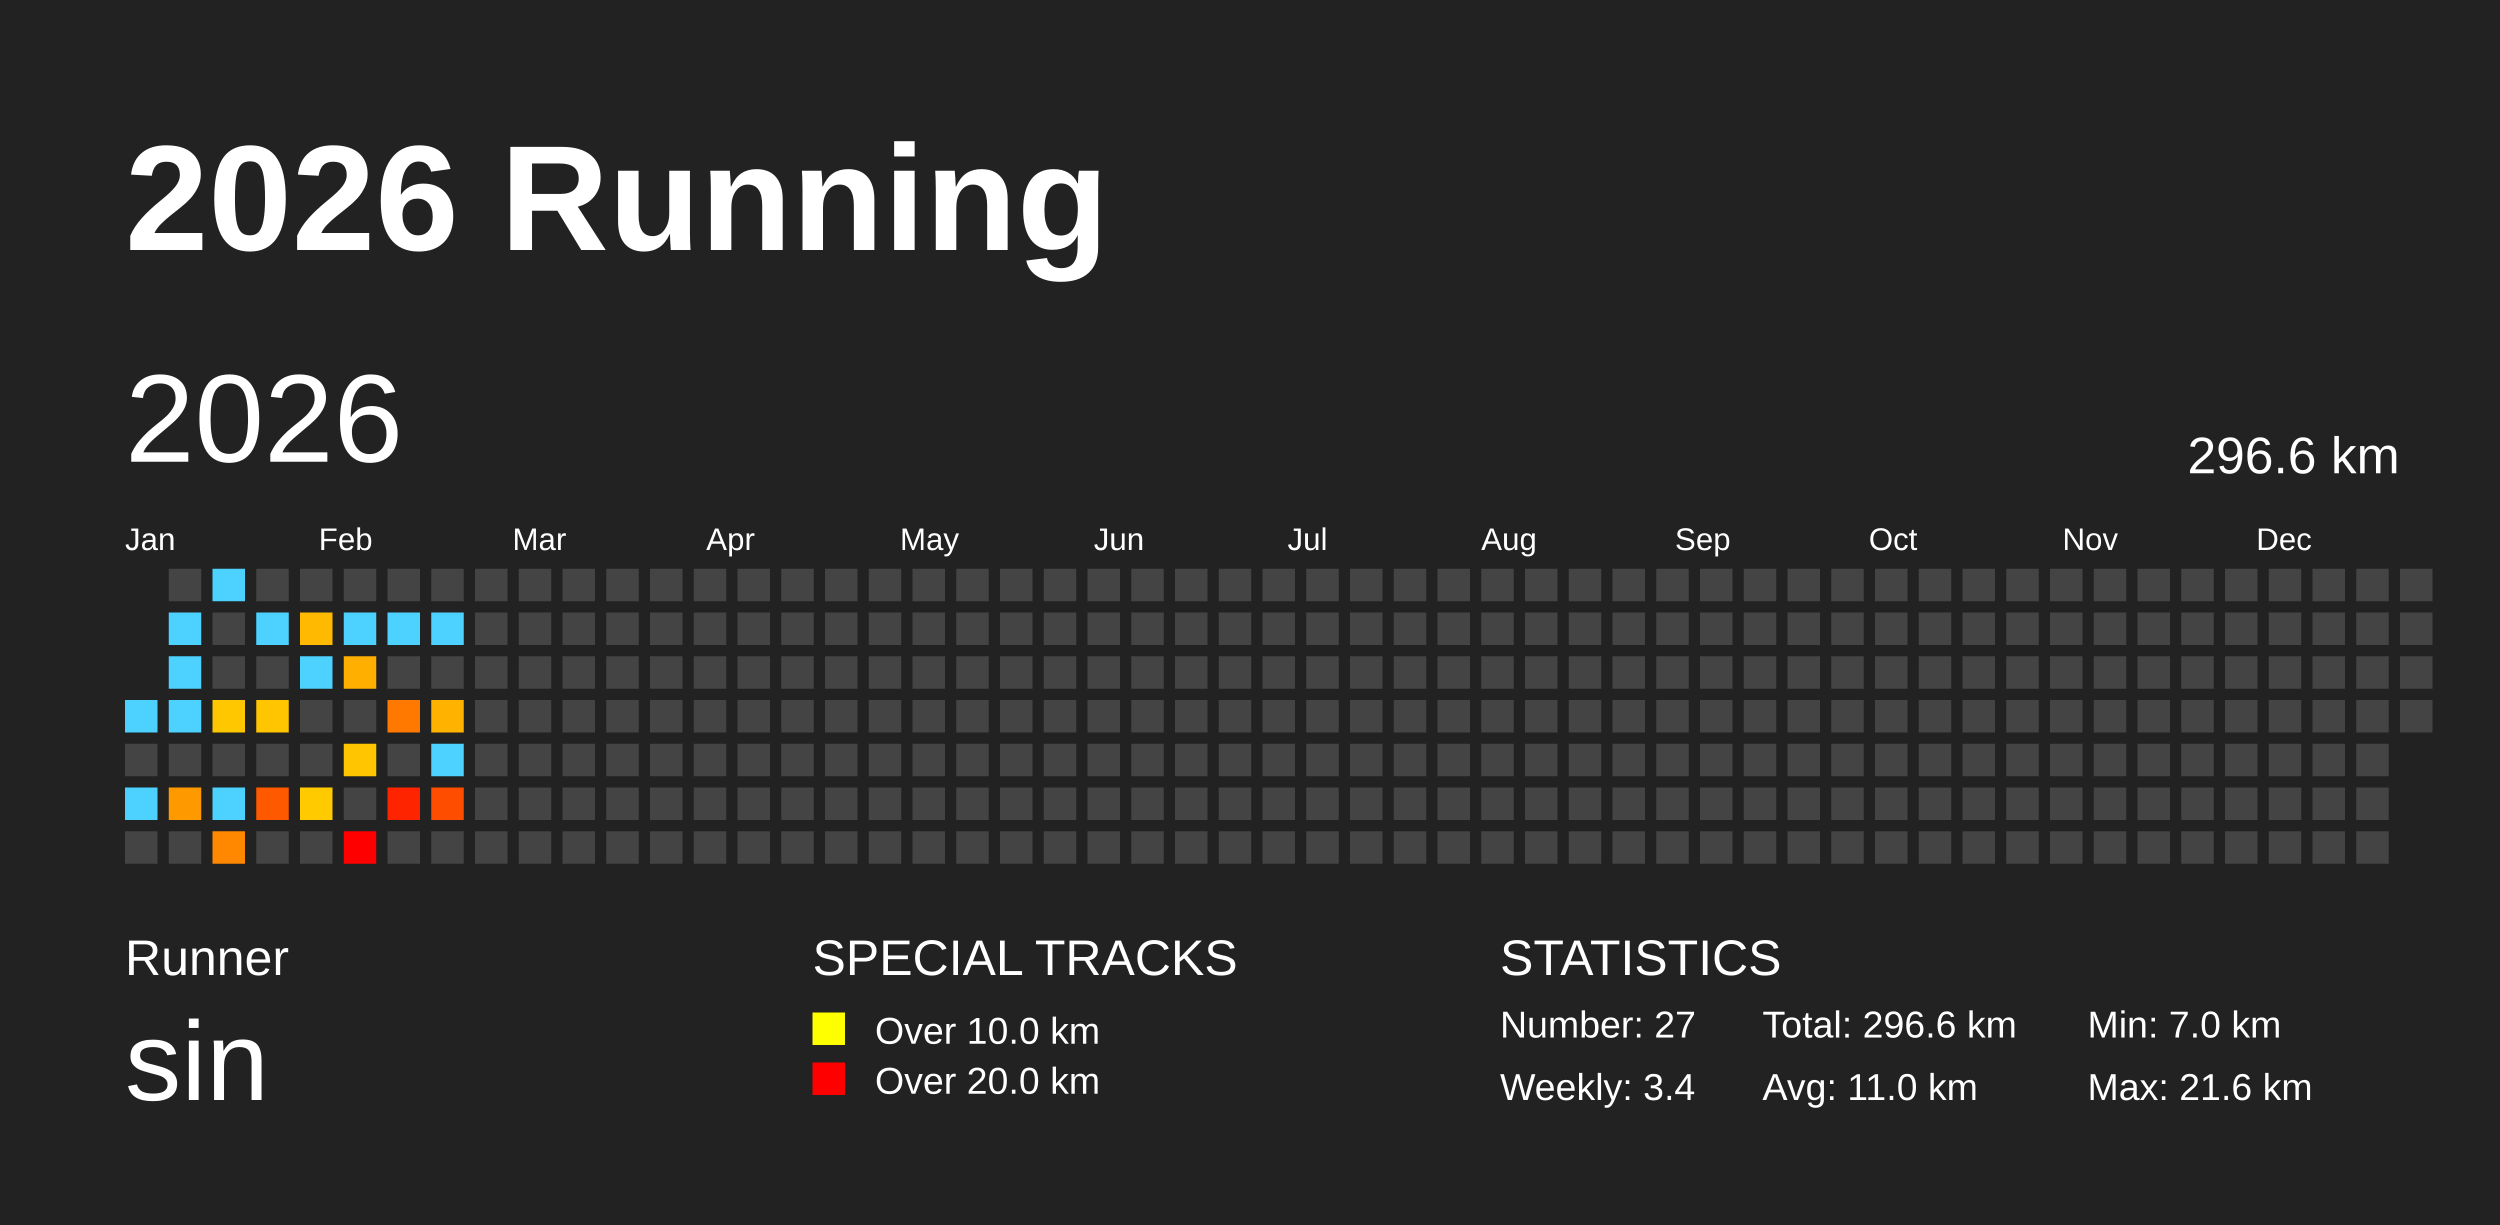
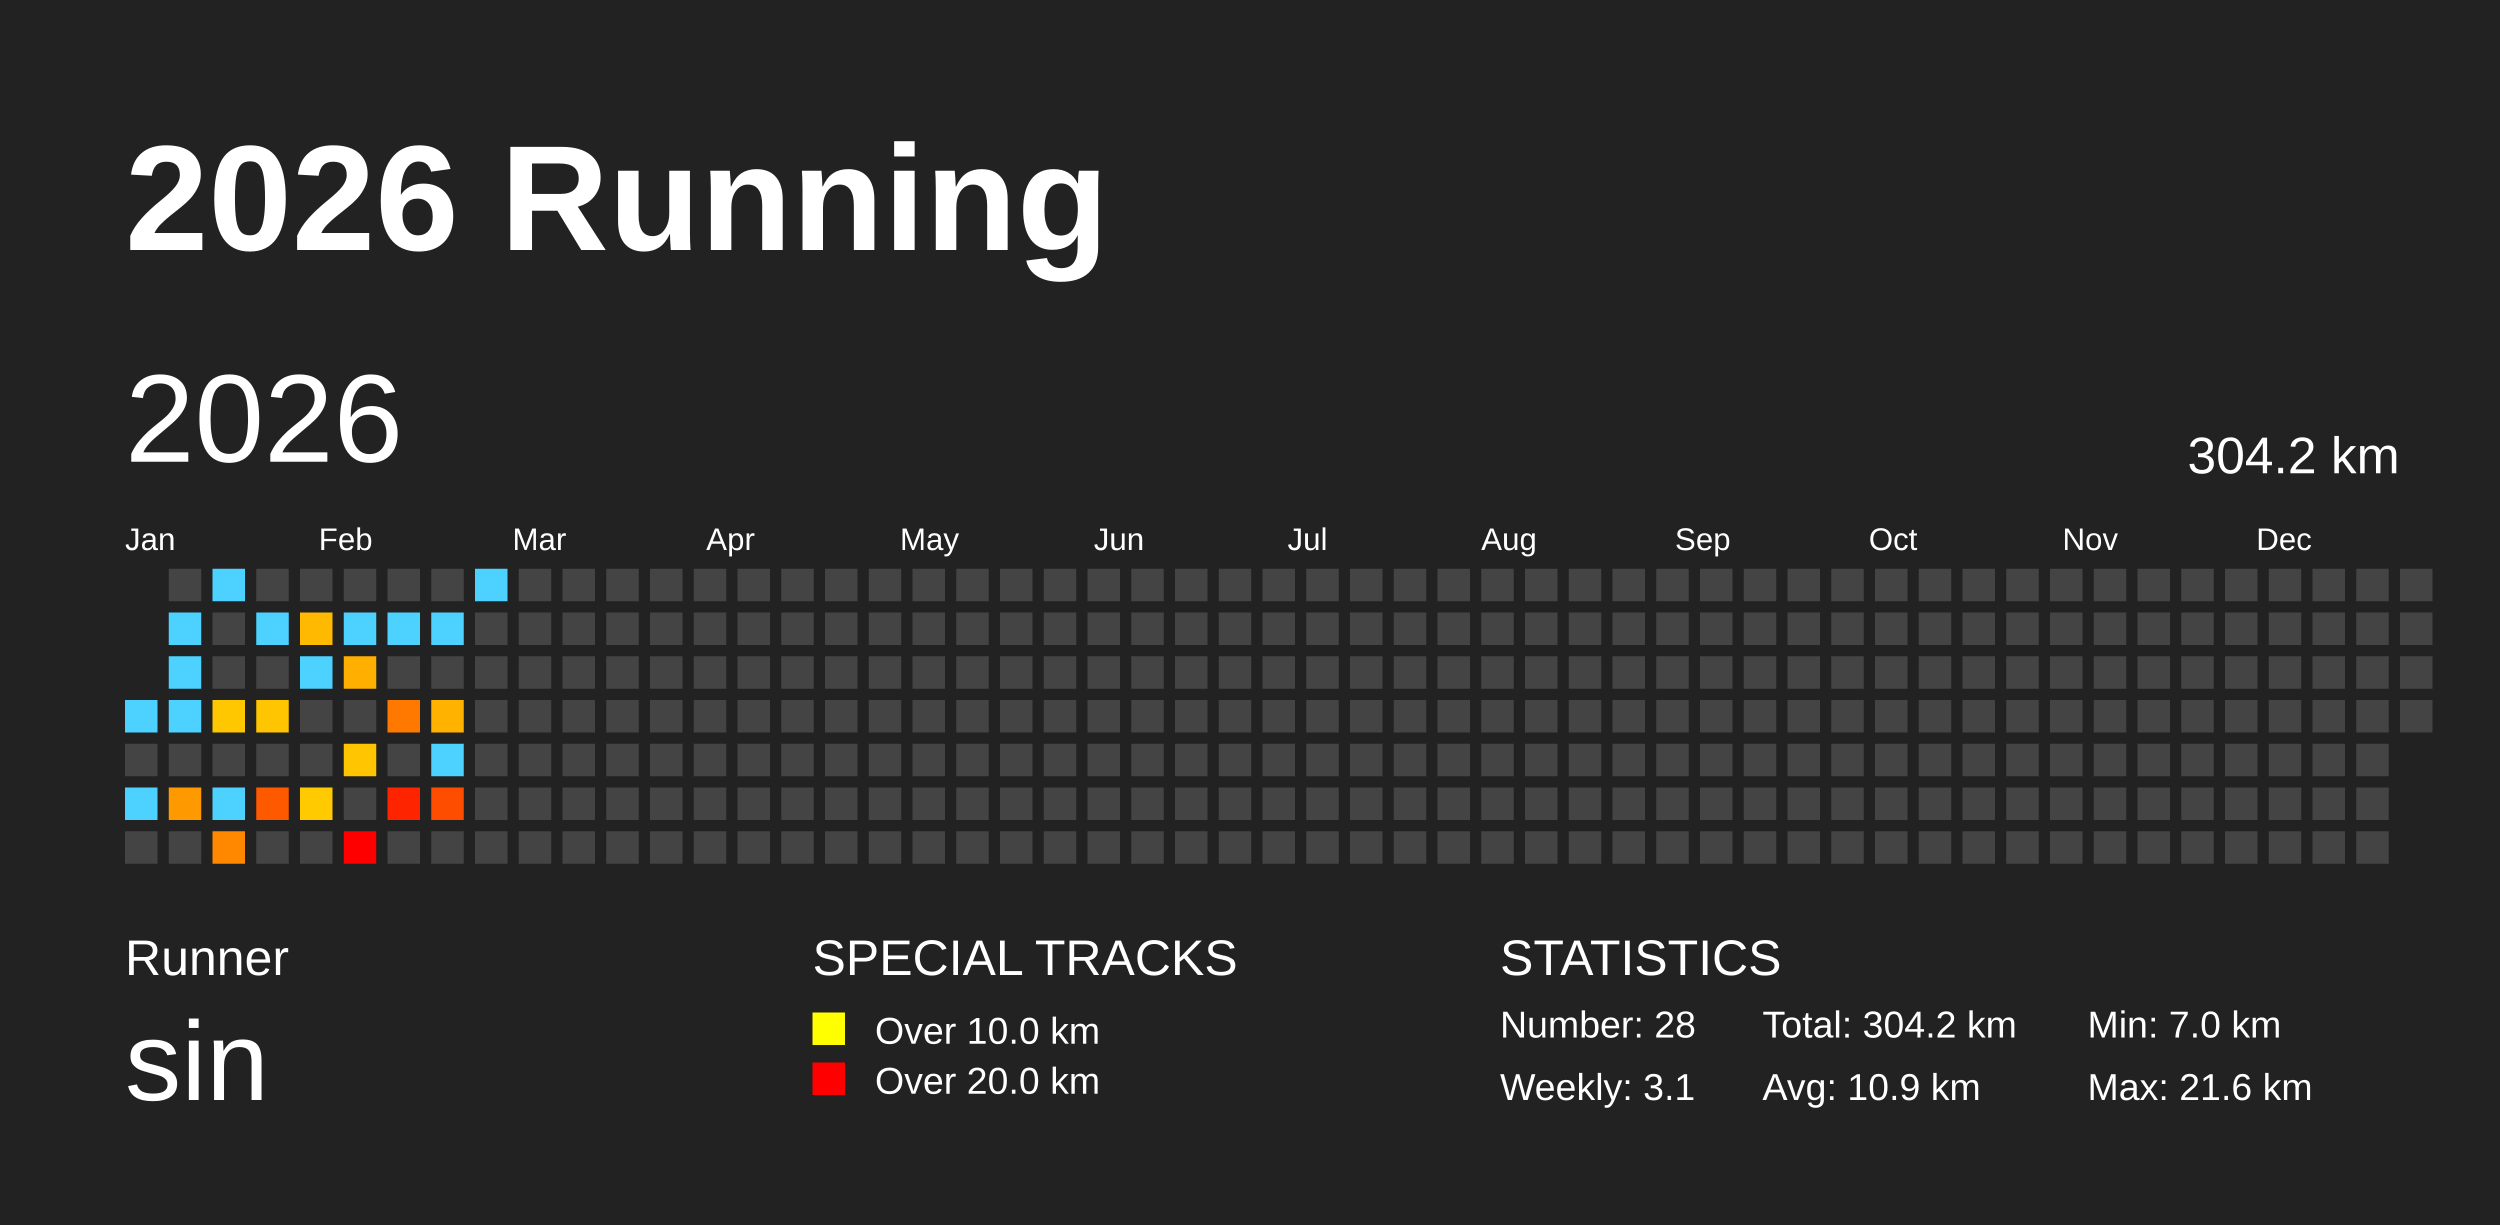
<svg xmlns="http://www.w3.org/2000/svg" baseProfile="full" height="98mm" version="1.1" viewBox="0,0,200,98" width="200mm">
  <defs />
  <rect fill="#222222" height="98" width="200" x="0" y="0" />
  <text fill="#FFFFFF" style="font-size:12px; font-family:Arial; font-weight:bold;" x="10" y="20">2026 Running</text>
  <text fill="#FFFFFF" style="font-size:4px; font-family:Arial" x="10" y="78">Runner</text>
  <text fill="#FFFFFF" style="font-size:9px; font-family:Arial" x="10" y="88">sin</text>
  <text fill="#FFFFFF" style="font-size:4px; font-family:Arial" x="65" y="78">SPECIAL TRACKS</text>
  <rect fill="yellow" height="2.6" width="2.6" x="65" y="81" />
  <text fill="#FFFFFF" style="font-size:3px; font-family:Arial" x="70" y="83.5">Over 10.0 km</text>
  <rect fill="red" height="2.6" width="2.6" x="65" y="85" />
  <text fill="#FFFFFF" style="font-size:3px; font-family:Arial" x="70" y="87.5">Over 20.0 km</text>
  <text fill="#FFFFFF" style="font-size:4px; font-family:Arial" x="120" y="78">STATISTICS</text>
-   <text fill="#FFFFFF" style="font-size:3px; font-family:Arial" x="120" y="83">Number: 27</text>
-   <text fill="#FFFFFF" style="font-size:3px; font-family:Arial" x="120" y="88">Weekly: 3.4</text>
-   <text fill="#FFFFFF" style="font-size:3px; font-family:Arial" x="141" y="83">Total: 296.6 km</text>
-   <text fill="#FFFFFF" style="font-size:3px; font-family:Arial" x="141" y="88">Avg: 11.0 km</text>
+   <text fill="#FFFFFF" style="font-size:3px; font-family:Arial" x="120" y="83">Number: 28</text>
+   <text fill="#FFFFFF" style="font-size:3px; font-family:Arial" x="120" y="88">Weekly: 3.1</text>
+   <text fill="#FFFFFF" style="font-size:3px; font-family:Arial" x="141" y="83">Total: 304.2 km</text>
+   <text fill="#FFFFFF" style="font-size:3px; font-family:Arial" x="141" y="88">Avg: 10.9 km</text>
  <text fill="#FFFFFF" style="font-size:3px; font-family:Arial" x="167" y="83">Min: 7.0 km</text>
  <text fill="#FFFFFF" style="font-size:3px; font-family:Arial" x="167" y="88">Max: 21.6 km</text>
  <text dominant-baseline="hanging" fill="#FFFFFF" style="font-size:10.0px; font-family:Arial;" x="10" y="30">2026</text>
-   <text dominant-baseline="hanging" fill="#FFFFFF" style="font-size:4.125px; font-family:Arial;" x="175" y="35">296.6 km</text>
+   <text dominant-baseline="hanging" fill="#FFFFFF" style="font-size:4.125px; font-family:Arial;" x="175" y="35">304.2 km</text>
  <text fill="#FFFFFF" style="font-size:2.5px; font-family:Arial" x="10.0" y="44">Jan</text>
  <text fill="#FFFFFF" style="font-size:2.5px; font-family:Arial" x="25.5" y="44">Feb</text>
  <text fill="#FFFFFF" style="font-size:2.5px; font-family:Arial" x="41.0" y="44">Mar</text>
  <text fill="#FFFFFF" style="font-size:2.5px; font-family:Arial" x="56.5" y="44">Apr</text>
  <text fill="#FFFFFF" style="font-size:2.5px; font-family:Arial" x="72.0" y="44">May</text>
  <text fill="#FFFFFF" style="font-size:2.5px; font-family:Arial" x="87.5" y="44">Jun</text>
  <text fill="#FFFFFF" style="font-size:2.5px; font-family:Arial" x="103.0" y="44">Jul</text>
  <text fill="#FFFFFF" style="font-size:2.5px; font-family:Arial" x="118.5" y="44">Aug</text>
  <text fill="#FFFFFF" style="font-size:2.5px; font-family:Arial" x="134.0" y="44">Sep</text>
  <text fill="#FFFFFF" style="font-size:2.5px; font-family:Arial" x="149.5" y="44">Oct</text>
  <text fill="#FFFFFF" style="font-size:2.5px; font-family:Arial" x="165.0" y="44">Nov</text>
  <text fill="#FFFFFF" style="font-size:2.5px; font-family:Arial" x="180.5" y="44">Dec</text>
  <rect fill="#4dd2ff" height="2.6" width="2.6" x="10.0" y="56.0" />
  <rect fill="#444444" height="2.6" width="2.6" x="10.0" y="59.5" />
  <rect fill="#4dd2ff" height="2.6" width="2.6" x="10.0" y="63.0" />
  <rect fill="#444444" height="2.6" width="2.6" x="10.0" y="66.5" />
  <rect fill="#444444" height="2.6" width="2.6" x="13.5" y="45.5" />
  <rect fill="#4dd2ff" height="2.6" width="2.6" x="13.5" y="49.0" />
  <rect fill="#4dd2ff" height="2.6" width="2.6" x="13.5" y="52.5" />
  <rect fill="#4dd2ff" height="2.6" width="2.6" x="13.5" y="56.0" />
  <rect fill="#444444" height="2.6" width="2.6" x="13.5" y="59.5" />
  <rect fill="#ff9900" height="2.6" width="2.6" x="13.5" y="63.0" />
  <rect fill="#444444" height="2.6" width="2.6" x="13.5" y="66.5" />
  <rect fill="#4dd2ff" height="2.6" width="2.6" x="17.0" y="45.5" />
  <rect fill="#444444" height="2.6" width="2.6" x="17.0" y="49.0" />
  <rect fill="#444444" height="2.6" width="2.6" x="17.0" y="52.5" />
  <rect fill="#ffc700" height="2.6" width="2.6" x="17.0" y="56.0" />
  <rect fill="#444444" height="2.6" width="2.6" x="17.0" y="59.5" />
  <rect fill="#4dd2ff" height="2.6" width="2.6" x="17.0" y="63.0" />
  <rect fill="#ff8800" height="2.6" width="2.6" x="17.0" y="66.5" />
  <rect fill="#444444" height="2.6" width="2.6" x="20.5" y="45.5" />
  <rect fill="#4dd2ff" height="2.6" width="2.6" x="20.5" y="49.0" />
  <rect fill="#444444" height="2.6" width="2.6" x="20.5" y="52.5" />
  <rect fill="#ffc500" height="2.6" width="2.6" x="20.5" y="56.0" />
  <rect fill="#444444" height="2.6" width="2.6" x="20.5" y="59.5" />
  <rect fill="#ff5900" height="2.6" width="2.6" x="20.5" y="63.0" />
  <rect fill="#444444" height="2.6" width="2.6" x="20.5" y="66.5" />
  <rect fill="#444444" height="2.6" width="2.6" x="24.0" y="45.5" />
  <rect fill="#ffb900" height="2.6" width="2.6" x="24.0" y="49.0" />
  <rect fill="#4dd2ff" height="2.6" width="2.6" x="24.0" y="52.5" />
  <rect fill="#444444" height="2.6" width="2.6" x="24.0" y="56.0" />
  <rect fill="#444444" height="2.6" width="2.6" x="24.0" y="59.5" />
  <rect fill="#ffca00" height="2.6" width="2.6" x="24.0" y="63.0" />
  <rect fill="#444444" height="2.6" width="2.6" x="24.0" y="66.5" />
  <rect fill="#444444" height="2.6" width="2.6" x="27.5" y="45.5" />
  <rect fill="#4dd2ff" height="2.6" width="2.6" x="27.5" y="49.0" />
  <rect fill="#ffaf00" height="2.6" width="2.6" x="27.5" y="52.5" />
  <rect fill="#444444" height="2.6" width="2.6" x="27.5" y="56.0" />
  <rect fill="#ffc500" height="2.6" width="2.6" x="27.5" y="59.5" />
  <rect fill="#444444" height="2.6" width="2.6" x="27.5" y="63.0" />
  <rect fill="red" height="2.6" width="2.6" x="27.5" y="66.5" />
  <rect fill="#444444" height="2.6" width="2.6" x="31.0" y="45.5" />
  <rect fill="#4dd2ff" height="2.6" width="2.6" x="31.0" y="49.0" />
  <rect fill="#444444" height="2.6" width="2.6" x="31.0" y="52.5" />
  <rect fill="#ff7900" height="2.6" width="2.6" x="31.0" y="56.0" />
  <rect fill="#444444" height="2.6" width="2.6" x="31.0" y="59.5" />
  <rect fill="#ff2400" height="2.6" width="2.6" x="31.0" y="63.0" />
  <rect fill="#444444" height="2.6" width="2.6" x="31.0" y="66.5" />
  <rect fill="#444444" height="2.6" width="2.6" x="34.5" y="45.5" />
  <rect fill="#4dd2ff" height="2.6" width="2.6" x="34.5" y="49.0" />
  <rect fill="#444444" height="2.6" width="2.6" x="34.5" y="52.5" />
  <rect fill="#ffb200" height="2.6" width="2.6" x="34.5" y="56.0" />
  <rect fill="#4dd2ff" height="2.6" width="2.6" x="34.5" y="59.5" />
  <rect fill="#ff4d00" height="2.6" width="2.6" x="34.5" y="63.0" />
  <rect fill="#444444" height="2.6" width="2.6" x="34.5" y="66.5" />
-   <rect fill="#444444" height="2.6" width="2.6" x="38.0" y="45.5" />
+   <rect fill="#4dd2ff" height="2.6" width="2.6" x="38.0" y="45.5" />
  <rect fill="#444444" height="2.6" width="2.6" x="38.0" y="49.0" />
  <rect fill="#444444" height="2.6" width="2.6" x="38.0" y="52.5" />
  <rect fill="#444444" height="2.6" width="2.6" x="38.0" y="56.0" />
  <rect fill="#444444" height="2.6" width="2.6" x="38.0" y="59.5" />
  <rect fill="#444444" height="2.6" width="2.6" x="38.0" y="63.0" />
  <rect fill="#444444" height="2.6" width="2.6" x="38.0" y="66.5" />
  <rect fill="#444444" height="2.6" width="2.6" x="41.5" y="45.5" />
  <rect fill="#444444" height="2.6" width="2.6" x="41.5" y="49.0" />
  <rect fill="#444444" height="2.6" width="2.6" x="41.5" y="52.5" />
  <rect fill="#444444" height="2.6" width="2.6" x="41.5" y="56.0" />
  <rect fill="#444444" height="2.6" width="2.6" x="41.5" y="59.5" />
  <rect fill="#444444" height="2.6" width="2.6" x="41.5" y="63.0" />
  <rect fill="#444444" height="2.6" width="2.6" x="41.5" y="66.5" />
  <rect fill="#444444" height="2.6" width="2.6" x="45.0" y="45.5" />
  <rect fill="#444444" height="2.6" width="2.6" x="45.0" y="49.0" />
  <rect fill="#444444" height="2.6" width="2.6" x="45.0" y="52.5" />
  <rect fill="#444444" height="2.6" width="2.6" x="45.0" y="56.0" />
  <rect fill="#444444" height="2.6" width="2.6" x="45.0" y="59.5" />
  <rect fill="#444444" height="2.6" width="2.6" x="45.0" y="63.0" />
  <rect fill="#444444" height="2.6" width="2.6" x="45.0" y="66.5" />
  <rect fill="#444444" height="2.6" width="2.6" x="48.5" y="45.5" />
  <rect fill="#444444" height="2.6" width="2.6" x="48.5" y="49.0" />
  <rect fill="#444444" height="2.6" width="2.6" x="48.5" y="52.5" />
  <rect fill="#444444" height="2.6" width="2.6" x="48.5" y="56.0" />
  <rect fill="#444444" height="2.6" width="2.6" x="48.5" y="59.5" />
  <rect fill="#444444" height="2.6" width="2.6" x="48.5" y="63.0" />
  <rect fill="#444444" height="2.6" width="2.6" x="48.5" y="66.5" />
  <rect fill="#444444" height="2.6" width="2.6" x="52.0" y="45.5" />
  <rect fill="#444444" height="2.6" width="2.6" x="52.0" y="49.0" />
  <rect fill="#444444" height="2.6" width="2.6" x="52.0" y="52.5" />
  <rect fill="#444444" height="2.6" width="2.6" x="52.0" y="56.0" />
  <rect fill="#444444" height="2.6" width="2.6" x="52.0" y="59.5" />
  <rect fill="#444444" height="2.6" width="2.6" x="52.0" y="63.0" />
  <rect fill="#444444" height="2.6" width="2.6" x="52.0" y="66.5" />
  <rect fill="#444444" height="2.6" width="2.6" x="55.5" y="45.5" />
  <rect fill="#444444" height="2.6" width="2.6" x="55.5" y="49.0" />
  <rect fill="#444444" height="2.6" width="2.6" x="55.5" y="52.5" />
  <rect fill="#444444" height="2.6" width="2.6" x="55.5" y="56.0" />
  <rect fill="#444444" height="2.6" width="2.6" x="55.5" y="59.5" />
  <rect fill="#444444" height="2.6" width="2.6" x="55.5" y="63.0" />
  <rect fill="#444444" height="2.6" width="2.6" x="55.5" y="66.5" />
  <rect fill="#444444" height="2.6" width="2.6" x="59.0" y="45.5" />
  <rect fill="#444444" height="2.6" width="2.6" x="59.0" y="49.0" />
  <rect fill="#444444" height="2.6" width="2.6" x="59.0" y="52.5" />
  <rect fill="#444444" height="2.6" width="2.6" x="59.0" y="56.0" />
  <rect fill="#444444" height="2.6" width="2.6" x="59.0" y="59.5" />
  <rect fill="#444444" height="2.6" width="2.6" x="59.0" y="63.0" />
  <rect fill="#444444" height="2.6" width="2.6" x="59.0" y="66.5" />
  <rect fill="#444444" height="2.6" width="2.6" x="62.5" y="45.5" />
  <rect fill="#444444" height="2.6" width="2.6" x="62.5" y="49.0" />
  <rect fill="#444444" height="2.6" width="2.6" x="62.5" y="52.5" />
  <rect fill="#444444" height="2.6" width="2.6" x="62.5" y="56.0" />
  <rect fill="#444444" height="2.6" width="2.6" x="62.5" y="59.5" />
  <rect fill="#444444" height="2.6" width="2.6" x="62.5" y="63.0" />
  <rect fill="#444444" height="2.6" width="2.6" x="62.5" y="66.5" />
  <rect fill="#444444" height="2.6" width="2.6" x="66.0" y="45.5" />
  <rect fill="#444444" height="2.6" width="2.6" x="66.0" y="49.0" />
  <rect fill="#444444" height="2.6" width="2.6" x="66.0" y="52.5" />
  <rect fill="#444444" height="2.6" width="2.6" x="66.0" y="56.0" />
  <rect fill="#444444" height="2.6" width="2.6" x="66.0" y="59.5" />
  <rect fill="#444444" height="2.6" width="2.6" x="66.0" y="63.0" />
  <rect fill="#444444" height="2.6" width="2.6" x="66.0" y="66.5" />
  <rect fill="#444444" height="2.6" width="2.6" x="69.5" y="45.5" />
  <rect fill="#444444" height="2.6" width="2.6" x="69.5" y="49.0" />
  <rect fill="#444444" height="2.6" width="2.6" x="69.5" y="52.5" />
  <rect fill="#444444" height="2.6" width="2.6" x="69.5" y="56.0" />
  <rect fill="#444444" height="2.6" width="2.6" x="69.5" y="59.5" />
  <rect fill="#444444" height="2.6" width="2.6" x="69.5" y="63.0" />
  <rect fill="#444444" height="2.6" width="2.6" x="69.5" y="66.5" />
  <rect fill="#444444" height="2.6" width="2.6" x="73.0" y="45.5" />
  <rect fill="#444444" height="2.6" width="2.6" x="73.0" y="49.0" />
  <rect fill="#444444" height="2.6" width="2.6" x="73.0" y="52.5" />
  <rect fill="#444444" height="2.6" width="2.6" x="73.0" y="56.0" />
  <rect fill="#444444" height="2.6" width="2.6" x="73.0" y="59.5" />
  <rect fill="#444444" height="2.6" width="2.6" x="73.0" y="63.0" />
  <rect fill="#444444" height="2.6" width="2.6" x="73.0" y="66.5" />
  <rect fill="#444444" height="2.6" width="2.6" x="76.5" y="45.5" />
  <rect fill="#444444" height="2.6" width="2.6" x="76.5" y="49.0" />
  <rect fill="#444444" height="2.6" width="2.6" x="76.5" y="52.5" />
  <rect fill="#444444" height="2.6" width="2.6" x="76.5" y="56.0" />
  <rect fill="#444444" height="2.6" width="2.6" x="76.5" y="59.5" />
  <rect fill="#444444" height="2.6" width="2.6" x="76.5" y="63.0" />
  <rect fill="#444444" height="2.6" width="2.6" x="76.5" y="66.5" />
  <rect fill="#444444" height="2.6" width="2.6" x="80.0" y="45.5" />
  <rect fill="#444444" height="2.6" width="2.6" x="80.0" y="49.0" />
  <rect fill="#444444" height="2.6" width="2.6" x="80.0" y="52.5" />
  <rect fill="#444444" height="2.6" width="2.6" x="80.0" y="56.0" />
  <rect fill="#444444" height="2.6" width="2.6" x="80.0" y="59.5" />
  <rect fill="#444444" height="2.6" width="2.6" x="80.0" y="63.0" />
  <rect fill="#444444" height="2.6" width="2.6" x="80.0" y="66.5" />
  <rect fill="#444444" height="2.6" width="2.6" x="83.5" y="45.5" />
  <rect fill="#444444" height="2.6" width="2.6" x="83.5" y="49.0" />
  <rect fill="#444444" height="2.6" width="2.6" x="83.5" y="52.5" />
  <rect fill="#444444" height="2.6" width="2.6" x="83.5" y="56.0" />
  <rect fill="#444444" height="2.6" width="2.6" x="83.5" y="59.5" />
  <rect fill="#444444" height="2.6" width="2.6" x="83.5" y="63.0" />
  <rect fill="#444444" height="2.6" width="2.6" x="83.5" y="66.5" />
  <rect fill="#444444" height="2.6" width="2.6" x="87.0" y="45.5" />
  <rect fill="#444444" height="2.6" width="2.6" x="87.0" y="49.0" />
  <rect fill="#444444" height="2.6" width="2.6" x="87.0" y="52.5" />
  <rect fill="#444444" height="2.6" width="2.6" x="87.0" y="56.0" />
  <rect fill="#444444" height="2.6" width="2.6" x="87.0" y="59.5" />
  <rect fill="#444444" height="2.6" width="2.6" x="87.0" y="63.0" />
  <rect fill="#444444" height="2.6" width="2.6" x="87.0" y="66.5" />
  <rect fill="#444444" height="2.6" width="2.6" x="90.5" y="45.5" />
  <rect fill="#444444" height="2.6" width="2.6" x="90.5" y="49.0" />
  <rect fill="#444444" height="2.6" width="2.6" x="90.5" y="52.5" />
  <rect fill="#444444" height="2.6" width="2.6" x="90.5" y="56.0" />
  <rect fill="#444444" height="2.6" width="2.6" x="90.5" y="59.5" />
  <rect fill="#444444" height="2.6" width="2.6" x="90.5" y="63.0" />
  <rect fill="#444444" height="2.6" width="2.6" x="90.5" y="66.5" />
  <rect fill="#444444" height="2.6" width="2.6" x="94.0" y="45.5" />
  <rect fill="#444444" height="2.6" width="2.6" x="94.0" y="49.0" />
  <rect fill="#444444" height="2.6" width="2.6" x="94.0" y="52.5" />
  <rect fill="#444444" height="2.6" width="2.6" x="94.0" y="56.0" />
  <rect fill="#444444" height="2.6" width="2.6" x="94.0" y="59.5" />
  <rect fill="#444444" height="2.6" width="2.6" x="94.0" y="63.0" />
  <rect fill="#444444" height="2.6" width="2.6" x="94.0" y="66.5" />
  <rect fill="#444444" height="2.6" width="2.6" x="97.5" y="45.5" />
  <rect fill="#444444" height="2.6" width="2.6" x="97.5" y="49.0" />
  <rect fill="#444444" height="2.6" width="2.6" x="97.5" y="52.5" />
  <rect fill="#444444" height="2.6" width="2.6" x="97.5" y="56.0" />
  <rect fill="#444444" height="2.6" width="2.6" x="97.5" y="59.5" />
  <rect fill="#444444" height="2.6" width="2.6" x="97.5" y="63.0" />
  <rect fill="#444444" height="2.6" width="2.6" x="97.5" y="66.5" />
  <rect fill="#444444" height="2.6" width="2.6" x="101.0" y="45.5" />
  <rect fill="#444444" height="2.6" width="2.6" x="101.0" y="49.0" />
  <rect fill="#444444" height="2.6" width="2.6" x="101.0" y="52.5" />
  <rect fill="#444444" height="2.6" width="2.6" x="101.0" y="56.0" />
  <rect fill="#444444" height="2.6" width="2.6" x="101.0" y="59.5" />
  <rect fill="#444444" height="2.6" width="2.6" x="101.0" y="63.0" />
  <rect fill="#444444" height="2.6" width="2.6" x="101.0" y="66.5" />
  <rect fill="#444444" height="2.6" width="2.6" x="104.5" y="45.5" />
  <rect fill="#444444" height="2.6" width="2.6" x="104.5" y="49.0" />
  <rect fill="#444444" height="2.6" width="2.6" x="104.5" y="52.5" />
  <rect fill="#444444" height="2.6" width="2.6" x="104.5" y="56.0" />
  <rect fill="#444444" height="2.6" width="2.6" x="104.5" y="59.5" />
  <rect fill="#444444" height="2.6" width="2.6" x="104.5" y="63.0" />
  <rect fill="#444444" height="2.6" width="2.6" x="104.5" y="66.5" />
  <rect fill="#444444" height="2.6" width="2.6" x="108.0" y="45.5" />
  <rect fill="#444444" height="2.6" width="2.6" x="108.0" y="49.0" />
  <rect fill="#444444" height="2.6" width="2.6" x="108.0" y="52.5" />
  <rect fill="#444444" height="2.6" width="2.6" x="108.0" y="56.0" />
  <rect fill="#444444" height="2.6" width="2.6" x="108.0" y="59.5" />
  <rect fill="#444444" height="2.6" width="2.6" x="108.0" y="63.0" />
  <rect fill="#444444" height="2.6" width="2.6" x="108.0" y="66.5" />
  <rect fill="#444444" height="2.6" width="2.6" x="111.5" y="45.5" />
  <rect fill="#444444" height="2.6" width="2.6" x="111.5" y="49.0" />
  <rect fill="#444444" height="2.6" width="2.6" x="111.5" y="52.5" />
  <rect fill="#444444" height="2.6" width="2.6" x="111.5" y="56.0" />
  <rect fill="#444444" height="2.6" width="2.6" x="111.5" y="59.5" />
  <rect fill="#444444" height="2.6" width="2.6" x="111.5" y="63.0" />
  <rect fill="#444444" height="2.6" width="2.6" x="111.5" y="66.5" />
  <rect fill="#444444" height="2.6" width="2.6" x="115.0" y="45.5" />
  <rect fill="#444444" height="2.6" width="2.6" x="115.0" y="49.0" />
  <rect fill="#444444" height="2.6" width="2.6" x="115.0" y="52.5" />
  <rect fill="#444444" height="2.6" width="2.6" x="115.0" y="56.0" />
  <rect fill="#444444" height="2.6" width="2.6" x="115.0" y="59.5" />
  <rect fill="#444444" height="2.6" width="2.6" x="115.0" y="63.0" />
  <rect fill="#444444" height="2.6" width="2.6" x="115.0" y="66.5" />
  <rect fill="#444444" height="2.6" width="2.6" x="118.5" y="45.5" />
  <rect fill="#444444" height="2.6" width="2.6" x="118.5" y="49.0" />
  <rect fill="#444444" height="2.6" width="2.6" x="118.5" y="52.5" />
  <rect fill="#444444" height="2.6" width="2.6" x="118.5" y="56.0" />
  <rect fill="#444444" height="2.6" width="2.6" x="118.5" y="59.5" />
  <rect fill="#444444" height="2.6" width="2.6" x="118.5" y="63.0" />
  <rect fill="#444444" height="2.6" width="2.6" x="118.5" y="66.5" />
  <rect fill="#444444" height="2.6" width="2.6" x="122.0" y="45.5" />
  <rect fill="#444444" height="2.6" width="2.6" x="122.0" y="49.0" />
  <rect fill="#444444" height="2.6" width="2.6" x="122.0" y="52.5" />
  <rect fill="#444444" height="2.6" width="2.6" x="122.0" y="56.0" />
  <rect fill="#444444" height="2.6" width="2.6" x="122.0" y="59.5" />
  <rect fill="#444444" height="2.6" width="2.6" x="122.0" y="63.0" />
  <rect fill="#444444" height="2.6" width="2.6" x="122.0" y="66.5" />
  <rect fill="#444444" height="2.6" width="2.6" x="125.5" y="45.5" />
  <rect fill="#444444" height="2.6" width="2.6" x="125.5" y="49.0" />
  <rect fill="#444444" height="2.6" width="2.6" x="125.5" y="52.5" />
  <rect fill="#444444" height="2.6" width="2.6" x="125.5" y="56.0" />
  <rect fill="#444444" height="2.6" width="2.6" x="125.5" y="59.5" />
  <rect fill="#444444" height="2.6" width="2.6" x="125.5" y="63.0" />
  <rect fill="#444444" height="2.6" width="2.6" x="125.5" y="66.5" />
  <rect fill="#444444" height="2.6" width="2.6" x="129.0" y="45.5" />
  <rect fill="#444444" height="2.6" width="2.6" x="129.0" y="49.0" />
  <rect fill="#444444" height="2.6" width="2.6" x="129.0" y="52.5" />
  <rect fill="#444444" height="2.6" width="2.6" x="129.0" y="56.0" />
  <rect fill="#444444" height="2.6" width="2.6" x="129.0" y="59.5" />
  <rect fill="#444444" height="2.6" width="2.6" x="129.0" y="63.0" />
  <rect fill="#444444" height="2.6" width="2.6" x="129.0" y="66.5" />
  <rect fill="#444444" height="2.6" width="2.6" x="132.5" y="45.5" />
  <rect fill="#444444" height="2.6" width="2.6" x="132.5" y="49.0" />
  <rect fill="#444444" height="2.6" width="2.6" x="132.5" y="52.5" />
  <rect fill="#444444" height="2.6" width="2.6" x="132.5" y="56.0" />
  <rect fill="#444444" height="2.6" width="2.6" x="132.5" y="59.5" />
  <rect fill="#444444" height="2.6" width="2.6" x="132.5" y="63.0" />
  <rect fill="#444444" height="2.6" width="2.6" x="132.5" y="66.5" />
  <rect fill="#444444" height="2.6" width="2.6" x="136.0" y="45.5" />
  <rect fill="#444444" height="2.6" width="2.6" x="136.0" y="49.0" />
  <rect fill="#444444" height="2.6" width="2.6" x="136.0" y="52.5" />
  <rect fill="#444444" height="2.6" width="2.6" x="136.0" y="56.0" />
  <rect fill="#444444" height="2.6" width="2.6" x="136.0" y="59.5" />
  <rect fill="#444444" height="2.6" width="2.6" x="136.0" y="63.0" />
  <rect fill="#444444" height="2.6" width="2.6" x="136.0" y="66.5" />
  <rect fill="#444444" height="2.6" width="2.6" x="139.5" y="45.5" />
  <rect fill="#444444" height="2.6" width="2.6" x="139.5" y="49.0" />
  <rect fill="#444444" height="2.6" width="2.6" x="139.5" y="52.5" />
  <rect fill="#444444" height="2.6" width="2.6" x="139.5" y="56.0" />
  <rect fill="#444444" height="2.6" width="2.6" x="139.5" y="59.5" />
  <rect fill="#444444" height="2.6" width="2.6" x="139.5" y="63.0" />
  <rect fill="#444444" height="2.6" width="2.6" x="139.5" y="66.5" />
  <rect fill="#444444" height="2.6" width="2.6" x="143.0" y="45.5" />
  <rect fill="#444444" height="2.6" width="2.6" x="143.0" y="49.0" />
  <rect fill="#444444" height="2.6" width="2.6" x="143.0" y="52.5" />
  <rect fill="#444444" height="2.6" width="2.6" x="143.0" y="56.0" />
  <rect fill="#444444" height="2.6" width="2.6" x="143.0" y="59.5" />
  <rect fill="#444444" height="2.6" width="2.6" x="143.0" y="63.0" />
  <rect fill="#444444" height="2.6" width="2.6" x="143.0" y="66.5" />
  <rect fill="#444444" height="2.6" width="2.6" x="146.5" y="45.5" />
  <rect fill="#444444" height="2.6" width="2.6" x="146.5" y="49.0" />
  <rect fill="#444444" height="2.6" width="2.6" x="146.5" y="52.5" />
  <rect fill="#444444" height="2.6" width="2.6" x="146.5" y="56.0" />
  <rect fill="#444444" height="2.6" width="2.6" x="146.5" y="59.5" />
  <rect fill="#444444" height="2.6" width="2.6" x="146.5" y="63.0" />
  <rect fill="#444444" height="2.6" width="2.6" x="146.5" y="66.5" />
  <rect fill="#444444" height="2.6" width="2.6" x="150.0" y="45.5" />
  <rect fill="#444444" height="2.6" width="2.6" x="150.0" y="49.0" />
  <rect fill="#444444" height="2.6" width="2.6" x="150.0" y="52.5" />
  <rect fill="#444444" height="2.6" width="2.6" x="150.0" y="56.0" />
  <rect fill="#444444" height="2.6" width="2.6" x="150.0" y="59.5" />
  <rect fill="#444444" height="2.6" width="2.6" x="150.0" y="63.0" />
  <rect fill="#444444" height="2.6" width="2.6" x="150.0" y="66.5" />
  <rect fill="#444444" height="2.6" width="2.6" x="153.5" y="45.5" />
  <rect fill="#444444" height="2.6" width="2.6" x="153.5" y="49.0" />
  <rect fill="#444444" height="2.6" width="2.6" x="153.5" y="52.5" />
  <rect fill="#444444" height="2.6" width="2.6" x="153.5" y="56.0" />
  <rect fill="#444444" height="2.6" width="2.6" x="153.5" y="59.5" />
  <rect fill="#444444" height="2.6" width="2.6" x="153.5" y="63.0" />
  <rect fill="#444444" height="2.6" width="2.6" x="153.5" y="66.5" />
  <rect fill="#444444" height="2.6" width="2.6" x="157.0" y="45.5" />
  <rect fill="#444444" height="2.6" width="2.6" x="157.0" y="49.0" />
  <rect fill="#444444" height="2.6" width="2.6" x="157.0" y="52.5" />
  <rect fill="#444444" height="2.6" width="2.6" x="157.0" y="56.0" />
  <rect fill="#444444" height="2.6" width="2.6" x="157.0" y="59.5" />
  <rect fill="#444444" height="2.6" width="2.6" x="157.0" y="63.0" />
  <rect fill="#444444" height="2.6" width="2.6" x="157.0" y="66.5" />
  <rect fill="#444444" height="2.6" width="2.6" x="160.5" y="45.5" />
  <rect fill="#444444" height="2.6" width="2.6" x="160.5" y="49.0" />
  <rect fill="#444444" height="2.6" width="2.6" x="160.5" y="52.5" />
  <rect fill="#444444" height="2.6" width="2.6" x="160.5" y="56.0" />
  <rect fill="#444444" height="2.6" width="2.6" x="160.5" y="59.5" />
  <rect fill="#444444" height="2.6" width="2.6" x="160.5" y="63.0" />
  <rect fill="#444444" height="2.6" width="2.6" x="160.5" y="66.5" />
  <rect fill="#444444" height="2.6" width="2.6" x="164.0" y="45.5" />
  <rect fill="#444444" height="2.6" width="2.6" x="164.0" y="49.0" />
  <rect fill="#444444" height="2.6" width="2.6" x="164.0" y="52.5" />
  <rect fill="#444444" height="2.6" width="2.6" x="164.0" y="56.0" />
  <rect fill="#444444" height="2.6" width="2.6" x="164.0" y="59.5" />
  <rect fill="#444444" height="2.6" width="2.6" x="164.0" y="63.0" />
  <rect fill="#444444" height="2.6" width="2.6" x="164.0" y="66.5" />
  <rect fill="#444444" height="2.6" width="2.6" x="167.5" y="45.5" />
  <rect fill="#444444" height="2.6" width="2.6" x="167.5" y="49.0" />
  <rect fill="#444444" height="2.6" width="2.6" x="167.5" y="52.5" />
  <rect fill="#444444" height="2.6" width="2.6" x="167.5" y="56.0" />
  <rect fill="#444444" height="2.6" width="2.6" x="167.5" y="59.5" />
  <rect fill="#444444" height="2.6" width="2.6" x="167.5" y="63.0" />
  <rect fill="#444444" height="2.6" width="2.6" x="167.5" y="66.5" />
  <rect fill="#444444" height="2.6" width="2.6" x="171.0" y="45.5" />
  <rect fill="#444444" height="2.6" width="2.6" x="171.0" y="49.0" />
  <rect fill="#444444" height="2.6" width="2.6" x="171.0" y="52.5" />
  <rect fill="#444444" height="2.6" width="2.6" x="171.0" y="56.0" />
  <rect fill="#444444" height="2.6" width="2.6" x="171.0" y="59.5" />
  <rect fill="#444444" height="2.6" width="2.6" x="171.0" y="63.0" />
  <rect fill="#444444" height="2.6" width="2.6" x="171.0" y="66.5" />
  <rect fill="#444444" height="2.6" width="2.6" x="174.5" y="45.5" />
  <rect fill="#444444" height="2.6" width="2.6" x="174.5" y="49.0" />
  <rect fill="#444444" height="2.6" width="2.6" x="174.5" y="52.5" />
  <rect fill="#444444" height="2.6" width="2.6" x="174.5" y="56.0" />
  <rect fill="#444444" height="2.6" width="2.6" x="174.5" y="59.5" />
  <rect fill="#444444" height="2.6" width="2.6" x="174.5" y="63.0" />
  <rect fill="#444444" height="2.6" width="2.6" x="174.5" y="66.5" />
  <rect fill="#444444" height="2.6" width="2.6" x="178.0" y="45.5" />
  <rect fill="#444444" height="2.6" width="2.6" x="178.0" y="49.0" />
  <rect fill="#444444" height="2.6" width="2.6" x="178.0" y="52.5" />
  <rect fill="#444444" height="2.6" width="2.6" x="178.0" y="56.0" />
  <rect fill="#444444" height="2.6" width="2.6" x="178.0" y="59.5" />
  <rect fill="#444444" height="2.6" width="2.6" x="178.0" y="63.0" />
  <rect fill="#444444" height="2.6" width="2.6" x="178.0" y="66.5" />
  <rect fill="#444444" height="2.6" width="2.6" x="181.5" y="45.5" />
  <rect fill="#444444" height="2.6" width="2.6" x="181.5" y="49.0" />
  <rect fill="#444444" height="2.6" width="2.6" x="181.5" y="52.5" />
  <rect fill="#444444" height="2.6" width="2.6" x="181.5" y="56.0" />
  <rect fill="#444444" height="2.6" width="2.6" x="181.5" y="59.5" />
  <rect fill="#444444" height="2.6" width="2.6" x="181.5" y="63.0" />
  <rect fill="#444444" height="2.6" width="2.6" x="181.5" y="66.5" />
  <rect fill="#444444" height="2.6" width="2.6" x="185.0" y="45.5" />
  <rect fill="#444444" height="2.6" width="2.6" x="185.0" y="49.0" />
  <rect fill="#444444" height="2.6" width="2.6" x="185.0" y="52.5" />
  <rect fill="#444444" height="2.6" width="2.6" x="185.0" y="56.0" />
  <rect fill="#444444" height="2.6" width="2.6" x="185.0" y="59.5" />
  <rect fill="#444444" height="2.6" width="2.6" x="185.0" y="63.0" />
  <rect fill="#444444" height="2.6" width="2.6" x="185.0" y="66.5" />
  <rect fill="#444444" height="2.6" width="2.6" x="188.5" y="45.5" />
  <rect fill="#444444" height="2.6" width="2.6" x="188.5" y="49.0" />
  <rect fill="#444444" height="2.6" width="2.6" x="188.5" y="52.5" />
  <rect fill="#444444" height="2.6" width="2.6" x="188.5" y="56.0" />
  <rect fill="#444444" height="2.6" width="2.6" x="188.5" y="59.5" />
  <rect fill="#444444" height="2.6" width="2.6" x="188.5" y="63.0" />
  <rect fill="#444444" height="2.6" width="2.6" x="188.5" y="66.5" />
  <rect fill="#444444" height="2.6" width="2.6" x="192.0" y="45.5" />
  <rect fill="#444444" height="2.6" width="2.6" x="192.0" y="49.0" />
  <rect fill="#444444" height="2.6" width="2.6" x="192.0" y="52.5" />
  <rect fill="#444444" height="2.6" width="2.6" x="192.0" y="56.0" />
</svg>
